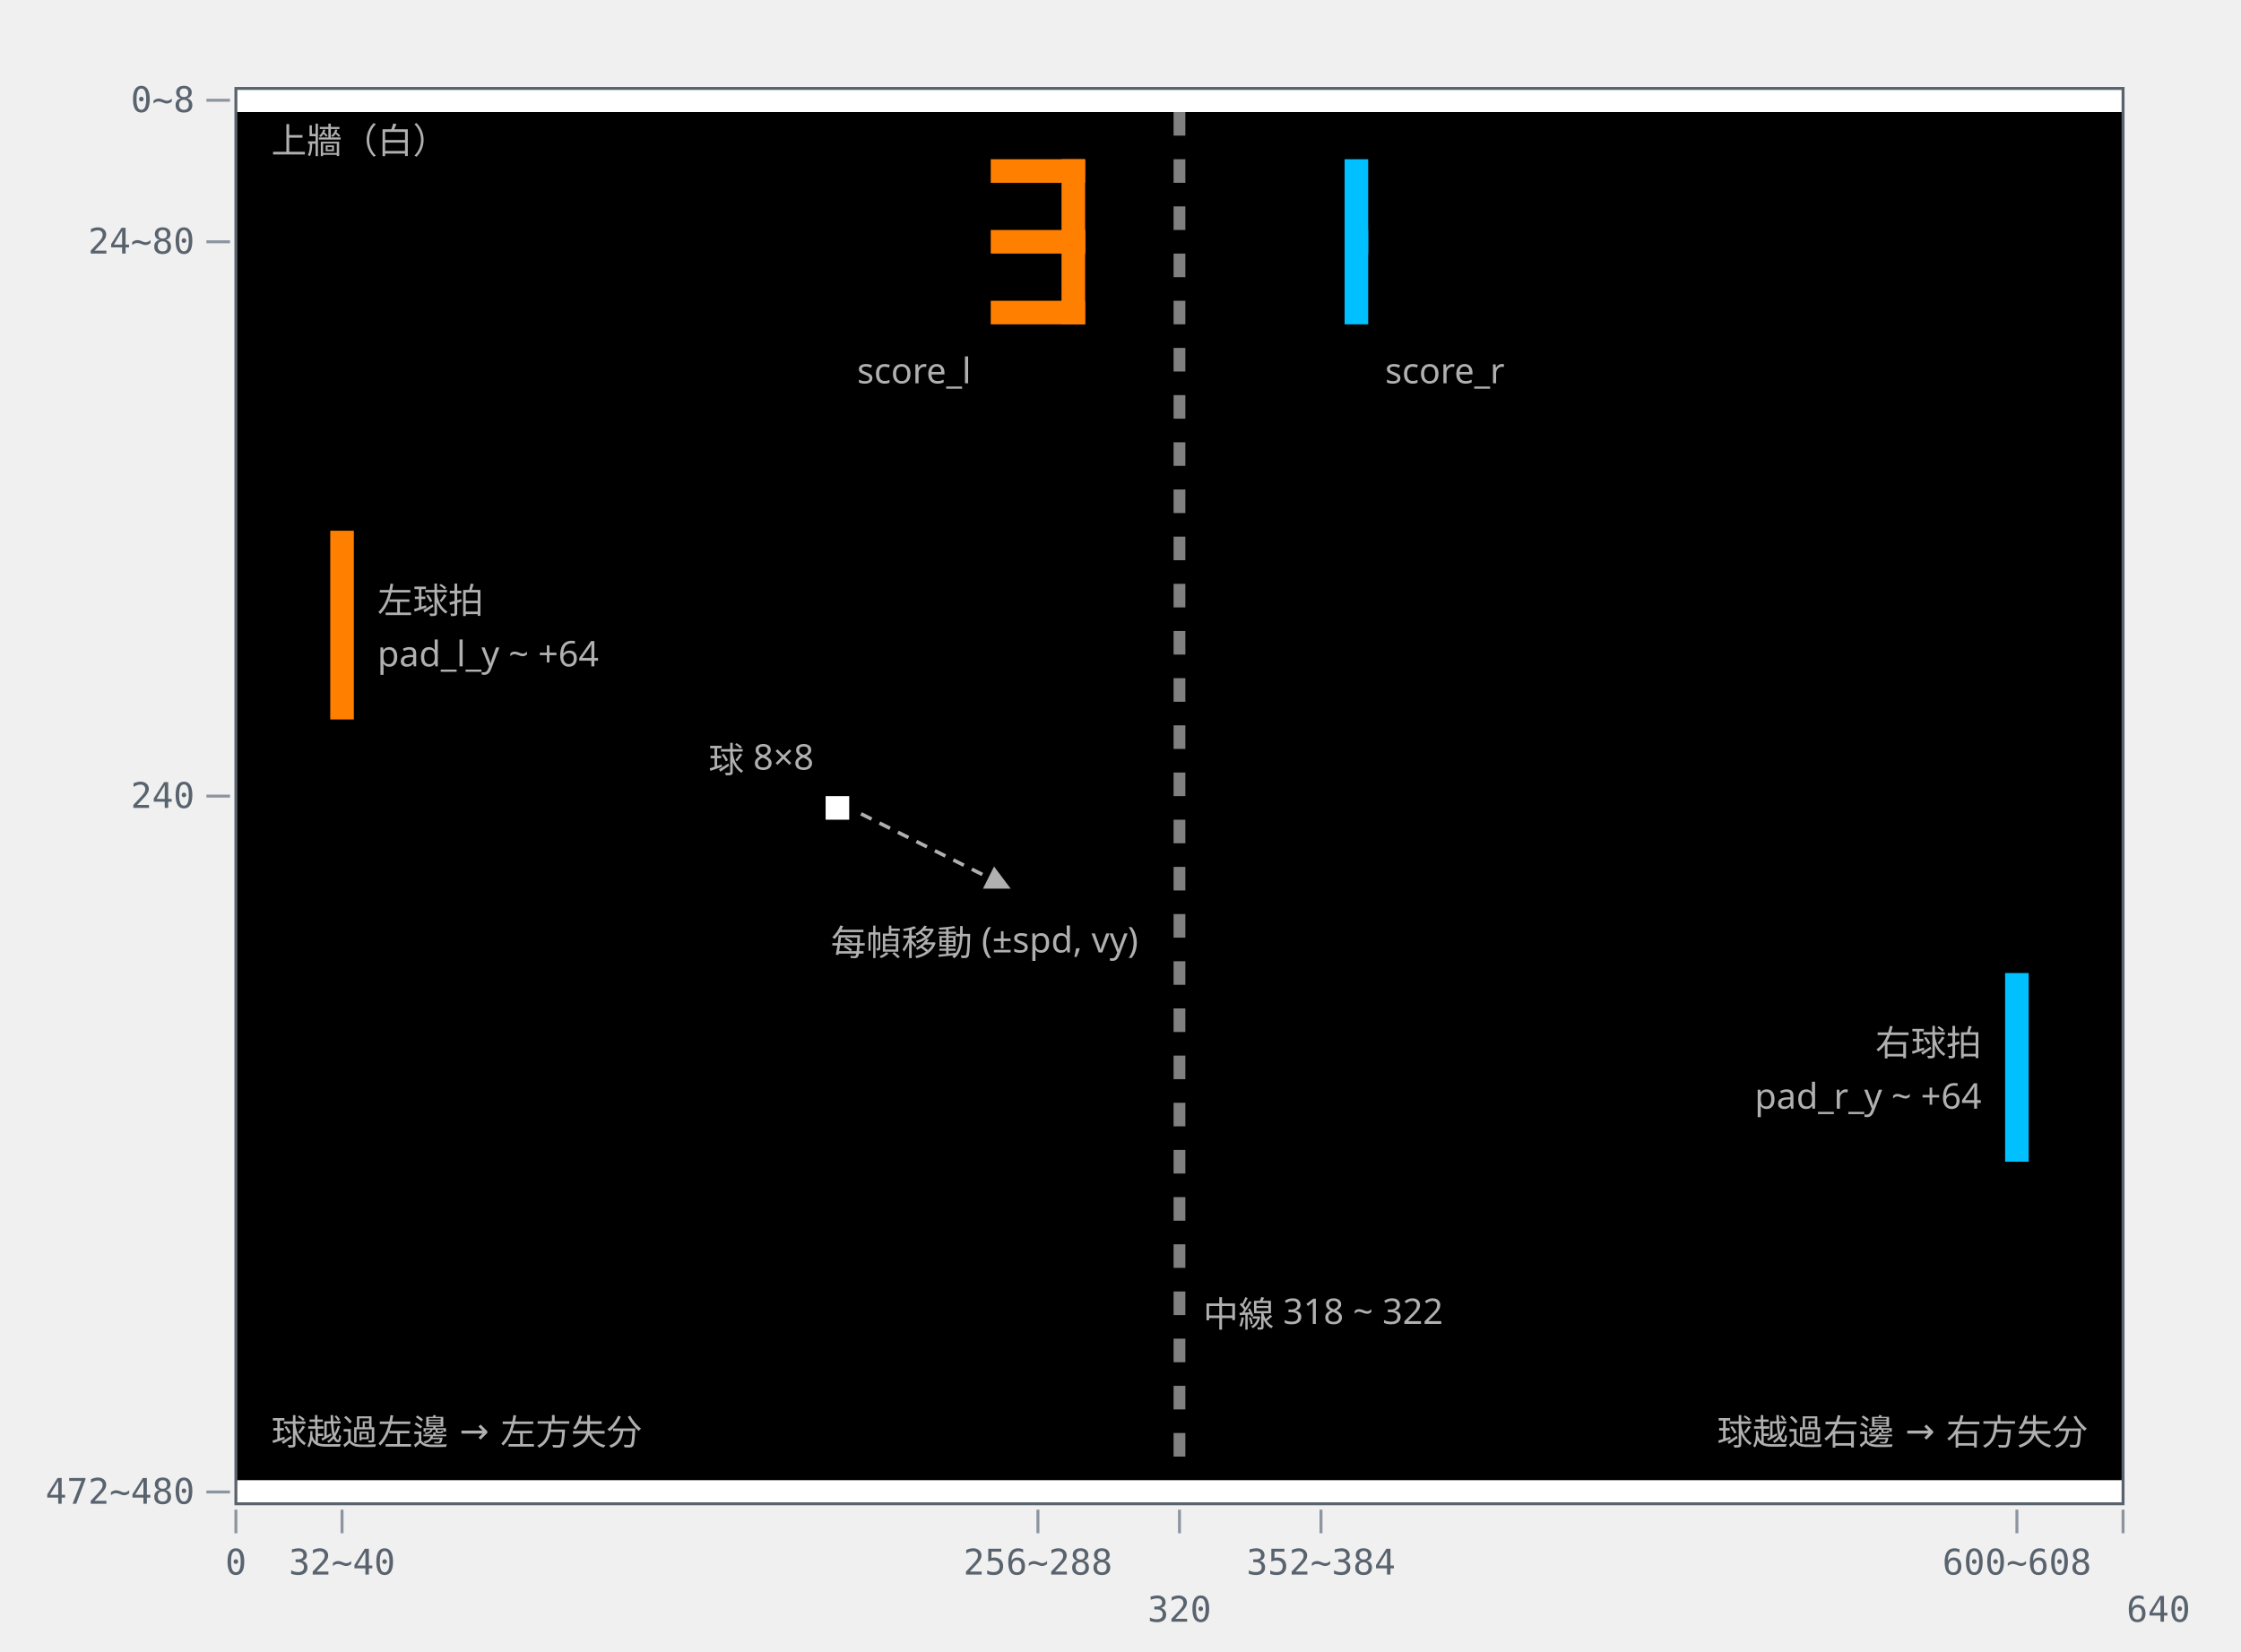
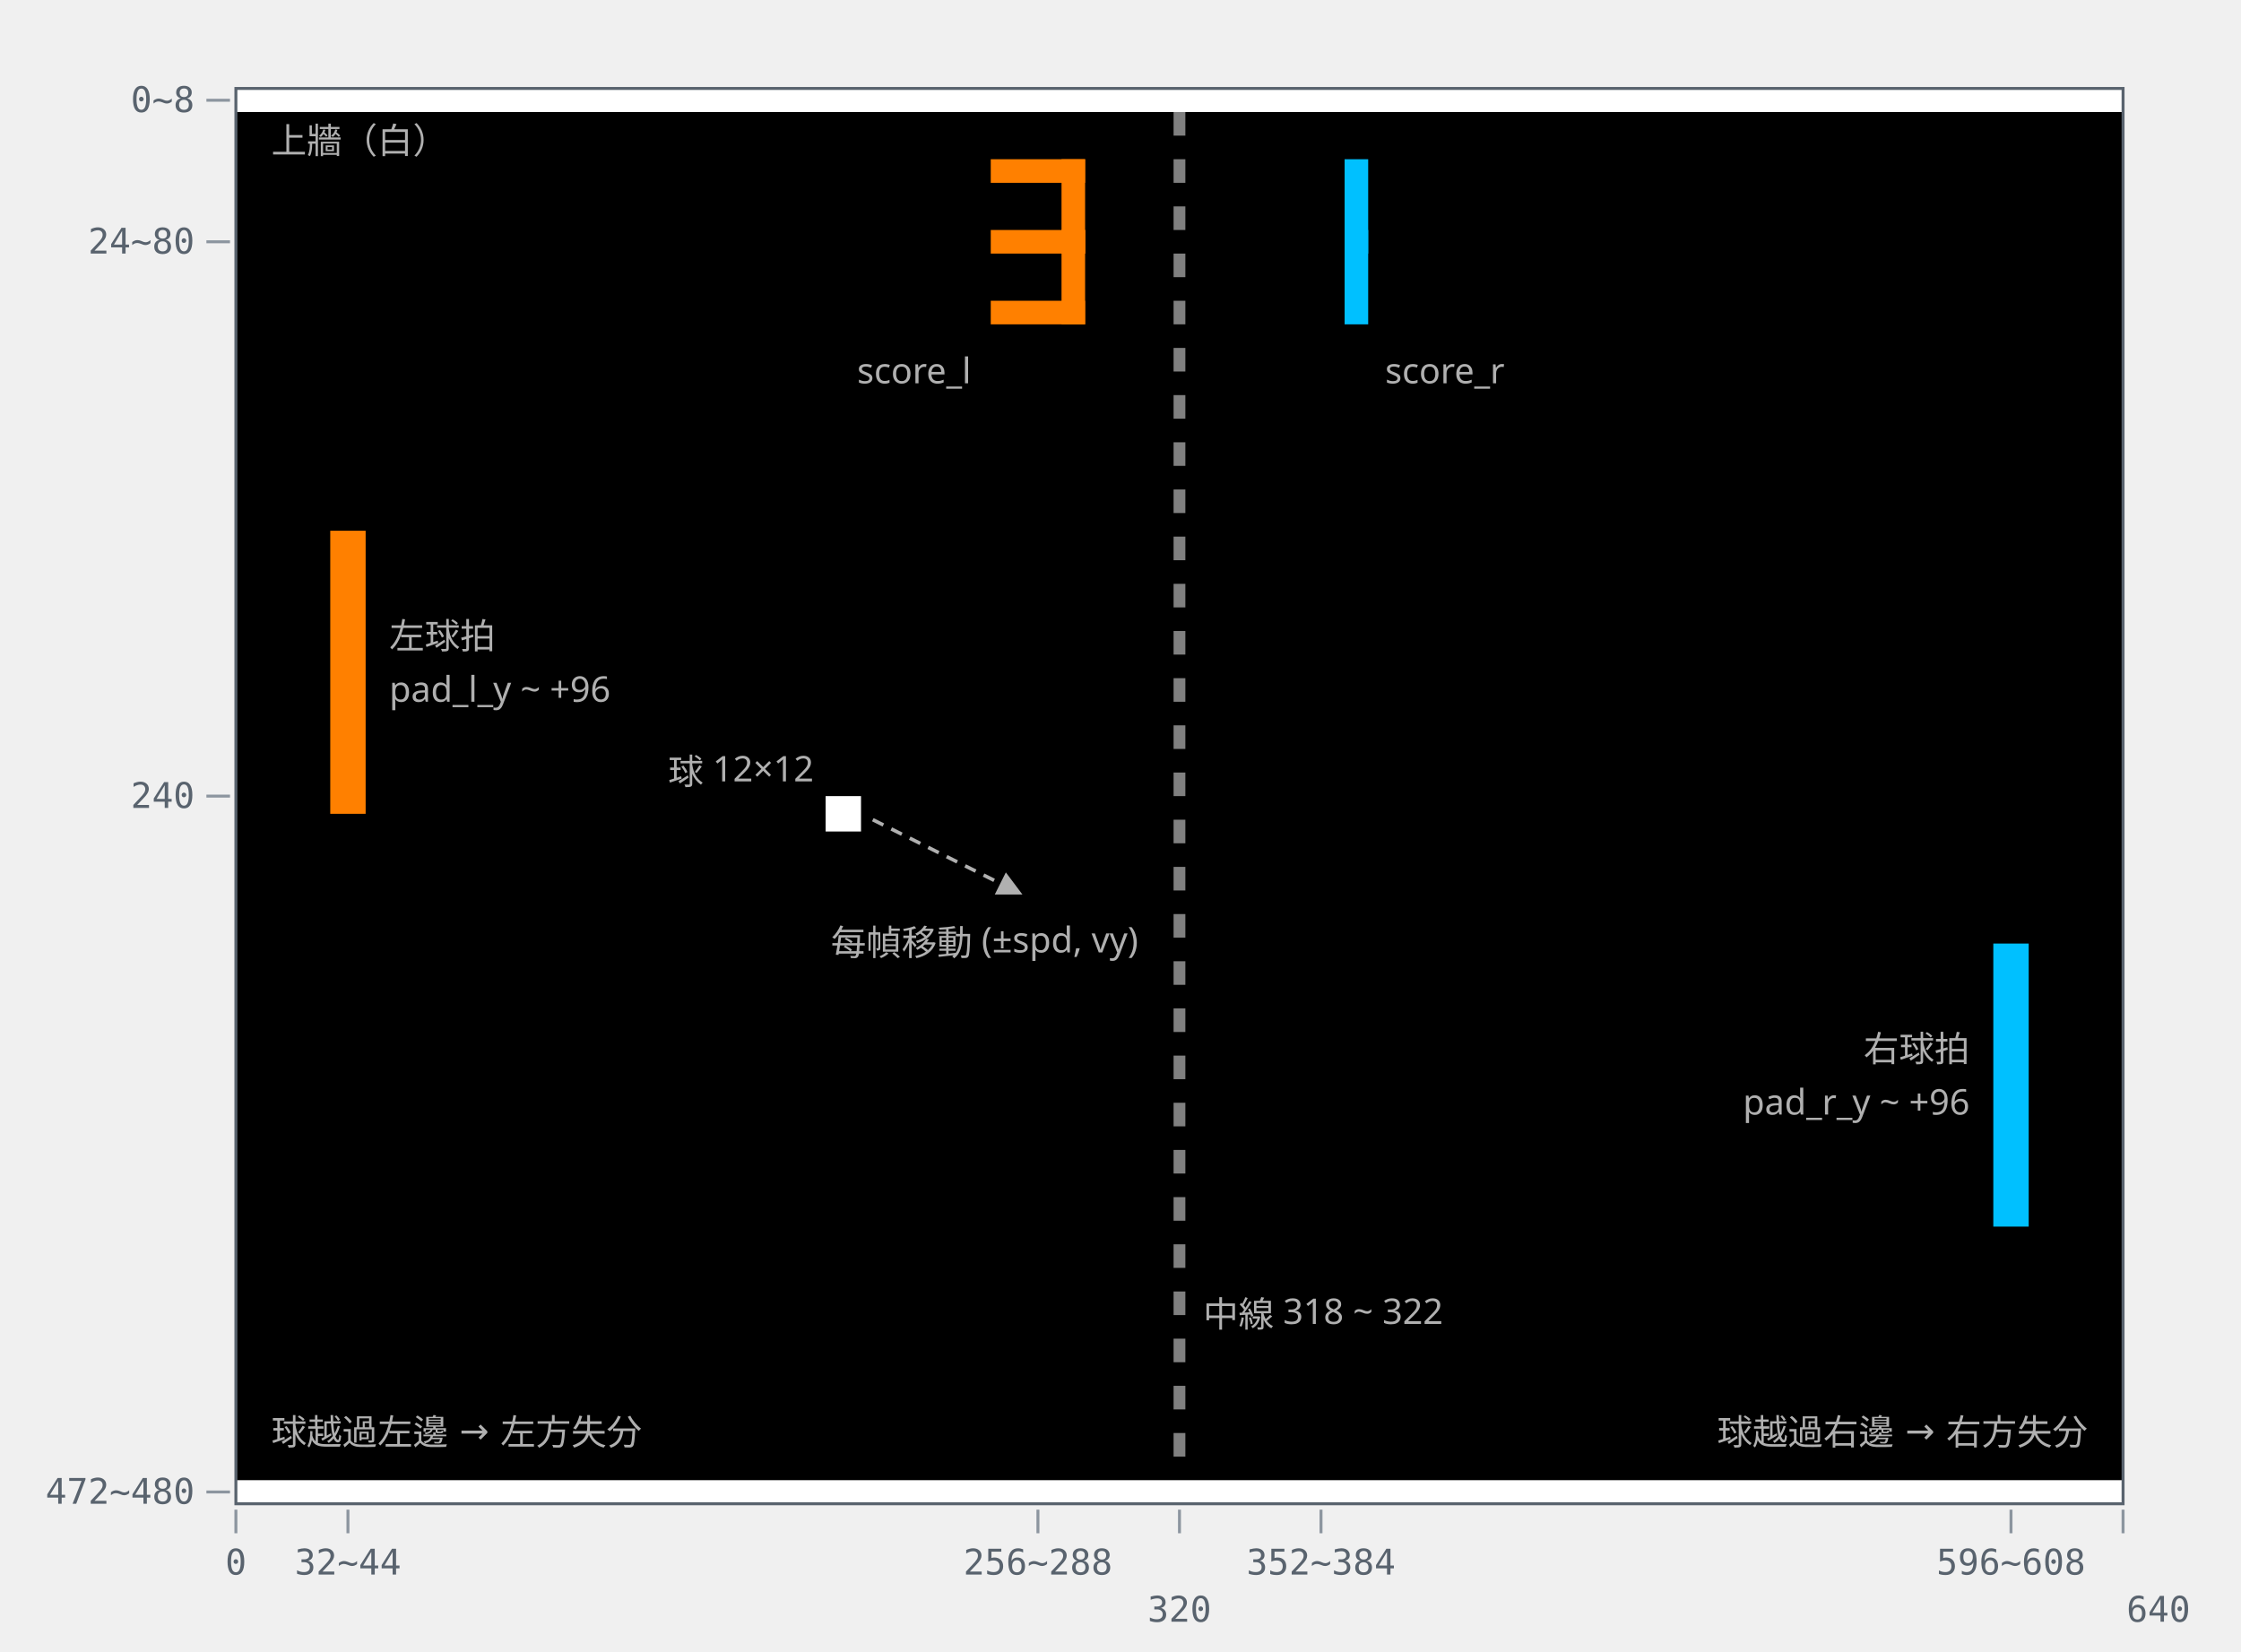
- <svg xmlns="http://www.w3.org/2000/svg" viewBox="0 0 760 560" width="760" height="560" role="img" aria-label="HW5 畫面配置（640×480，1:1）：上下牆各 8 像素，中線虛線在 x 318 ~ 322，左球拍 x 32 ~ 40，右球拍 x 600 ~ 608，分數七段數字在 x 256 ~ 288 與 352 ~ 384、y 24 ~ 80">
+ <svg xmlns="http://www.w3.org/2000/svg" viewBox="0 0 760 560" width="760" height="560" role="img" aria-label="HW5 畫面配置（640×480，1:1）：上下牆各 8 像素，中線虛線在 x 318 ~ 322，左球拍 x 32 ~ 44、高 96，右球拍 x 596 ~ 608，球 12 × 12，分數七段數字在 x 256 ~ 288 與 352 ~ 384、y 24 ~ 80">
  <style>
    .l { font: 12px "Noto Sans TC", "Microsoft JhengHei", "PingFang TC", sans-serif; fill: #59636e; }
    .m { font: 12px ui-monospace, "Cascadia Code", Consolas, monospace; fill: #59636e; }
    .in { font: 12px "Noto Sans TC", "Microsoft JhengHei", "PingFang TC", sans-serif; fill: #b0b0b0; }
    .tk { stroke: #8c959f; stroke-width: 1; }
    @media (prefers-color-scheme: dark) {
      .l, .m { fill: #9198a1; }
      .tk { stroke: #6e7681; }
    }
  </style>
  <defs>
    <marker id="v" viewBox="0 0 10 10" refX="9" refY="5" markerWidth="7" markerHeight="7" orient="auto">
      <path d="M0,0 L10,5 L0,10 z" fill="#b0b0b0" />
    </marker>
  </defs>
  <g transform="translate(80,30)">
    <rect x="0" y="0" width="640" height="480" fill="#000000" />
    <rect x="0" y="0" width="640" height="8" fill="#ffffff" />
    <rect x="0" y="472" width="640" height="8" fill="#ffffff" />
    <line x1="320" y1="8" x2="320" y2="472" stroke="#808080" stroke-width="4" stroke-dasharray="8 8" />
    <g fill="#ff8000">
      <rect x="256" y="24" width="32" height="8" />
      <rect x="280" y="24" width="8" height="32" />
      <rect x="280" y="48" width="8" height="32" />
      <rect x="256" y="72" width="32" height="8" />
      <rect x="256" y="48" width="32" height="8" />
    </g>
    <g fill="#00c0ff">
      <rect x="376" y="24" width="8" height="32" />
      <rect x="376" y="48" width="8" height="32" />
    </g>
-     <rect x="32" y="150" width="8" height="64" fill="#ff8000" />
-     <rect x="600" y="300" width="8" height="64" fill="#00c0ff" />
-     <rect x="200" y="240" width="8" height="8" fill="#ffffff" />
-     <line x1="212" y1="246" x2="262" y2="271" stroke="#b0b0b0" stroke-width="1.2" stroke-dasharray="4 3" marker-end="url(#v)" />
-     <text class="in" x="48" y="178">左球拍</text>
-     <text class="in" x="48" y="196">pad_l_y ~ +64</text>
-     <text class="in" x="592" y="328" text-anchor="end">右球拍</text>
-     <text class="in" x="592" y="346" text-anchor="end">pad_r_y ~ +64</text>
-     <text class="in" x="196" y="232" text-anchor="end">球 8×8</text>
+     <rect x="32" y="150" width="12" height="96" fill="#ff8000" />
+     <rect x="596" y="290" width="12" height="96" fill="#00c0ff" />
+     <rect x="200" y="240" width="12" height="12" fill="#ffffff" />
+     <line x1="216" y1="248" x2="266" y2="273" stroke="#b0b0b0" stroke-width="1.2" stroke-dasharray="4 3" marker-end="url(#v)" />
+     <text class="in" x="52" y="190">左球拍</text>
+     <text class="in" x="52" y="208">pad_l_y ~ +96</text>
+     <text class="in" x="588" y="330" text-anchor="end">右球拍</text>
+     <text class="in" x="588" y="348" text-anchor="end">pad_r_y ~ +96</text>
+     <text class="in" x="196" y="236" text-anchor="end">球 12×12</text>
    <text class="in" x="306" y="294" text-anchor="end">每幀移動 (±spd, vy)</text>
    <text class="in" x="230" y="100" text-anchor="middle">score_l</text>
    <text class="in" x="410" y="100" text-anchor="middle">score_r</text>
    <text class="in" x="328" y="420">中線 318 ~ 322</text>
    <text class="in" x="12" y="460">球越過左邊 → 左方失分</text>
    <text class="in" x="628" y="460" text-anchor="end">球越過右邊 → 右方失分</text>
    <text class="in" x="12" y="22">上牆（白）</text>
    <rect x="0" y="0" width="640" height="480" fill="none" stroke="#59636e" stroke-width="1" />
  </g>
  <line class="tk" x1="80" y1="512" x2="80" y2="520" />
  <text class="m" x="80" y="534" text-anchor="middle">0</text>
-   <line class="tk" x1="116" y1="512" x2="116" y2="520" />
-   <text class="m" x="116" y="534" text-anchor="middle">32~40</text>
+   <line class="tk" x1="118" y1="512" x2="118" y2="520" />
+   <text class="m" x="118" y="534" text-anchor="middle">32~44</text>
  <line class="tk" x1="352" y1="512" x2="352" y2="520" />
  <text class="m" x="352" y="534" text-anchor="middle">256~288</text>
  <line class="tk" x1="400" y1="512" x2="400" y2="520" />
  <text class="m" x="400" y="550" text-anchor="middle">320</text>
  <line class="tk" x1="448" y1="512" x2="448" y2="520" />
  <text class="m" x="448" y="534" text-anchor="middle">352~384</text>
-   <line class="tk" x1="684" y1="512" x2="684" y2="520" />
-   <text class="m" x="684" y="534" text-anchor="middle">600~608</text>
+   <line class="tk" x1="682" y1="512" x2="682" y2="520" />
+   <text class="m" x="682" y="534" text-anchor="middle">596~608</text>
  <line class="tk" x1="720" y1="512" x2="720" y2="520" />
  <text class="m" x="732" y="550" text-anchor="middle">640</text>
  <line class="tk" x1="70" y1="34" x2="78" y2="34" />
  <text class="m" x="66" y="38" text-anchor="end">0~8</text>
  <line class="tk" x1="70" y1="82" x2="78" y2="82" />
  <text class="m" x="66" y="86" text-anchor="end">24~80</text>
  <line class="tk" x1="70" y1="270" x2="78" y2="270" />
  <text class="m" x="66" y="274" text-anchor="end">240</text>
  <line class="tk" x1="70" y1="506" x2="78" y2="506" />
  <text class="m" x="66" y="510" text-anchor="end">472~480</text>
</svg>
